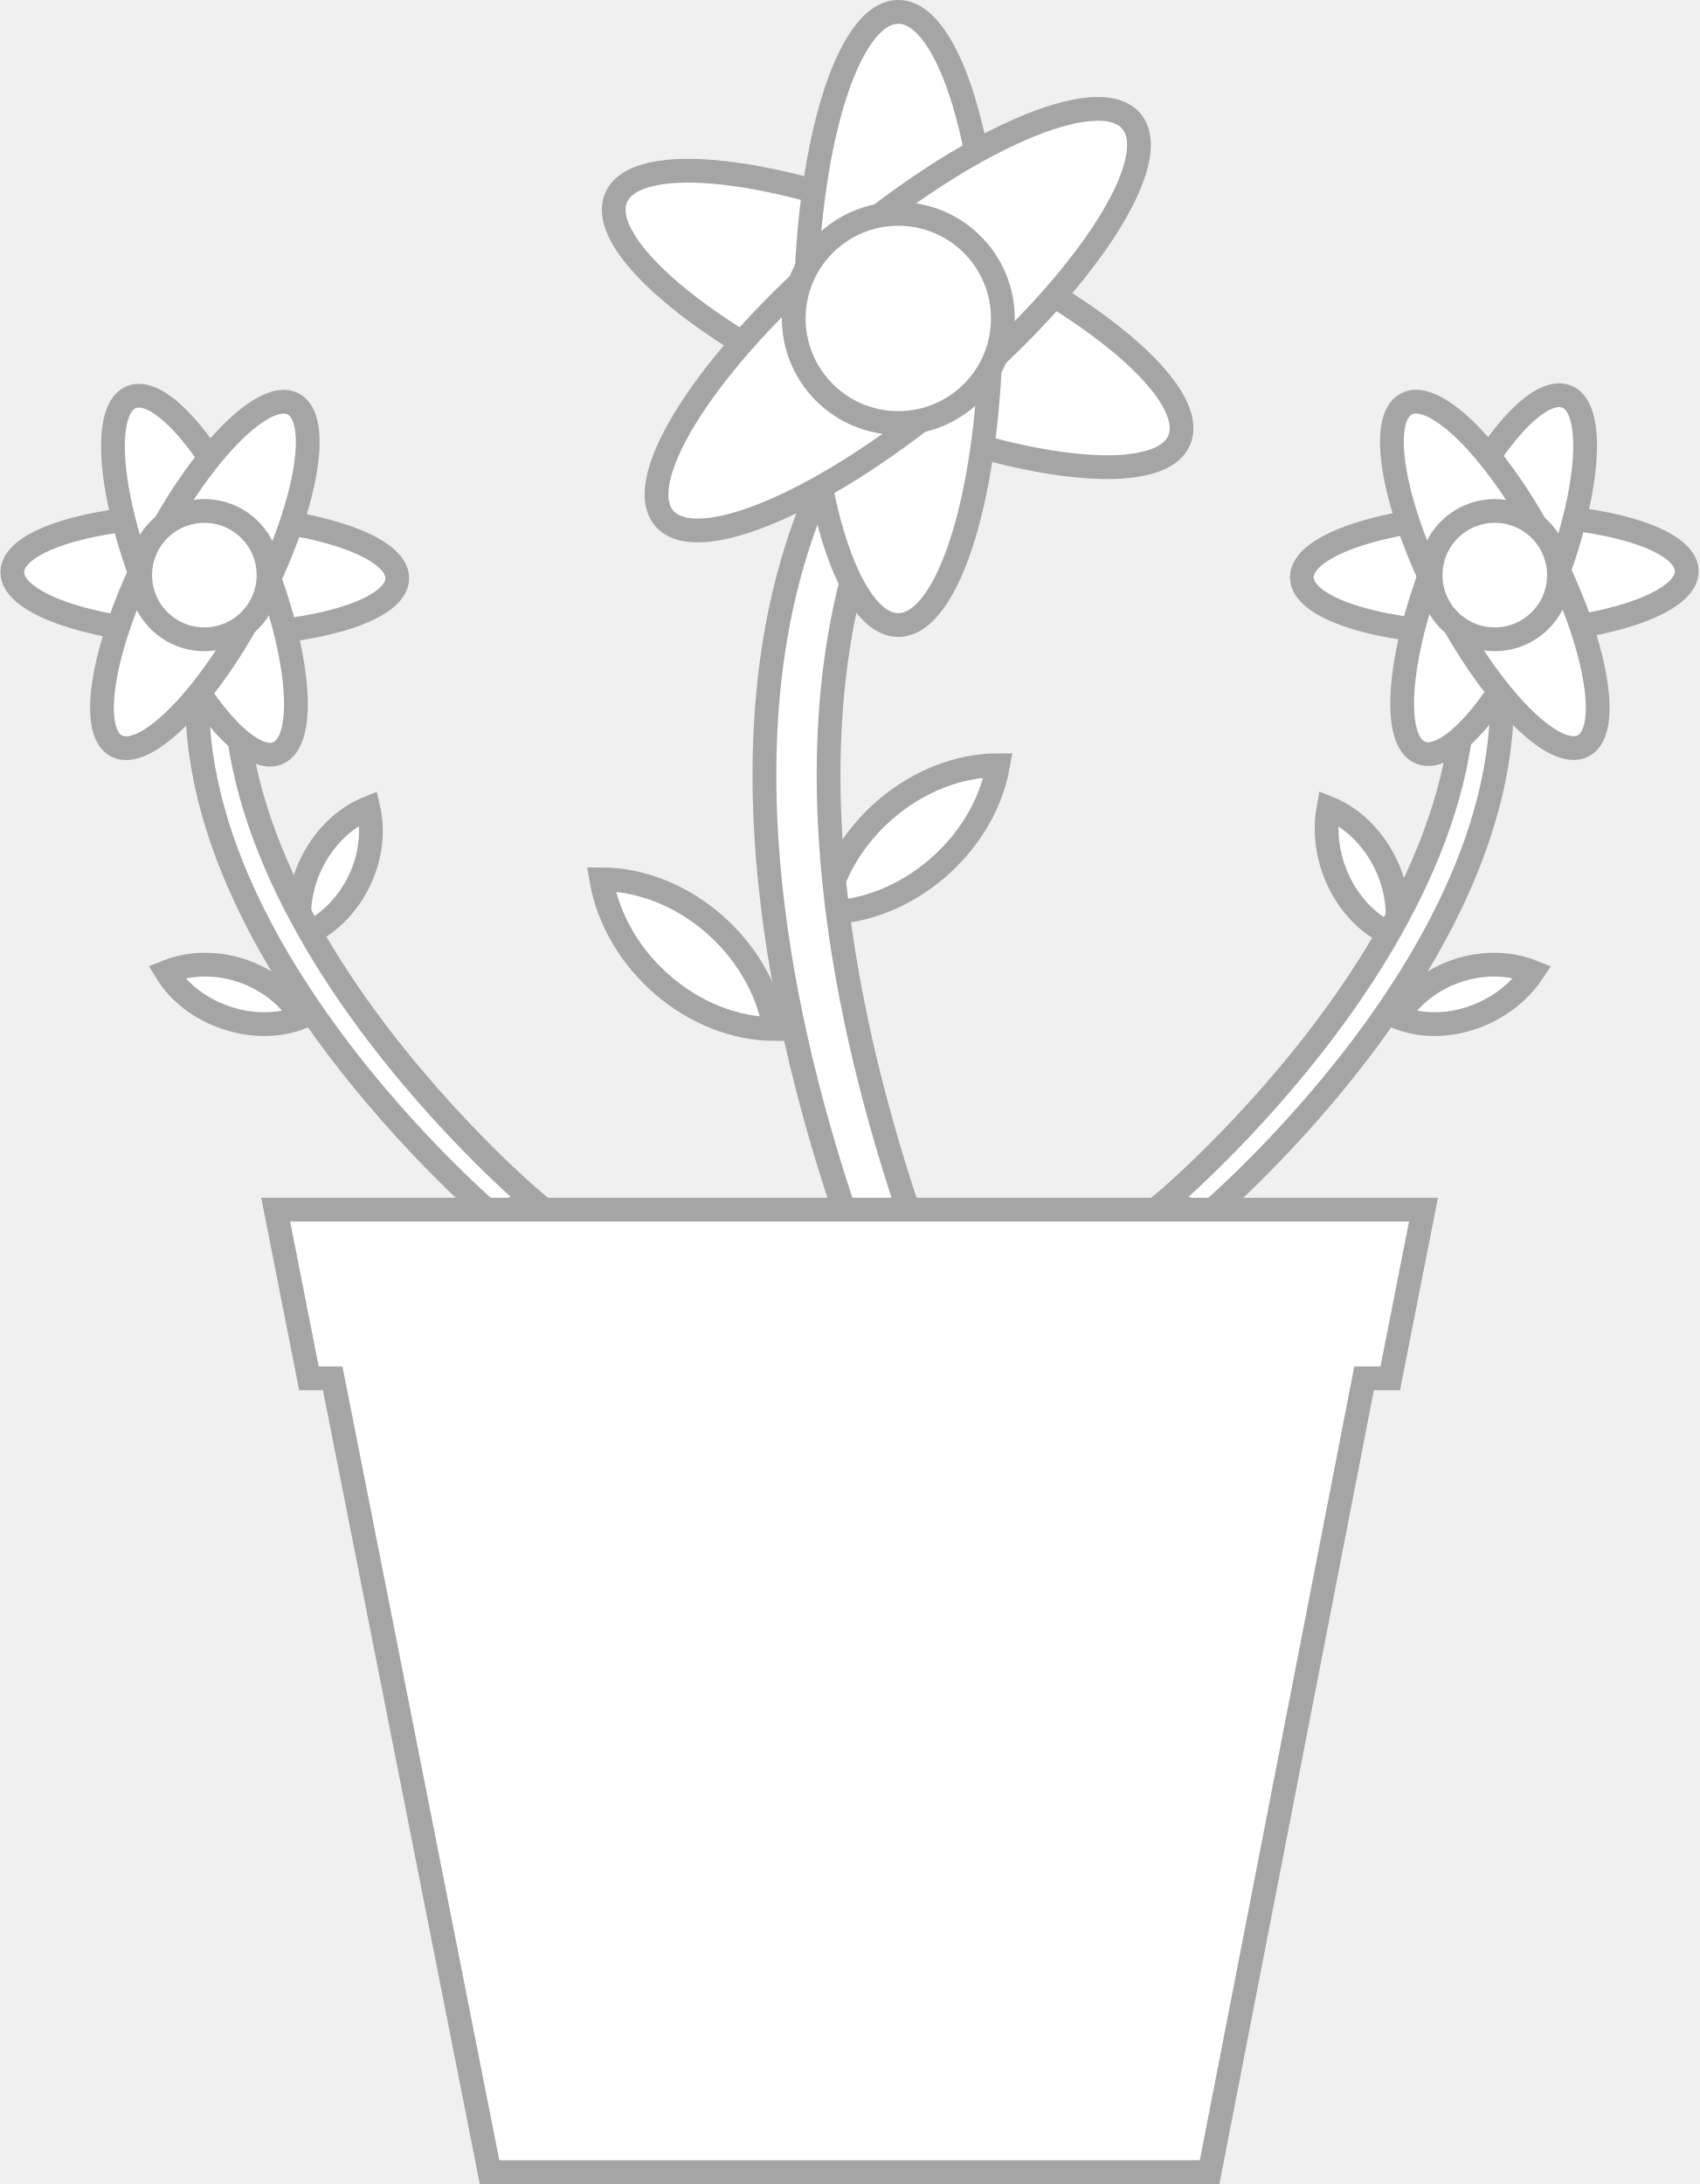
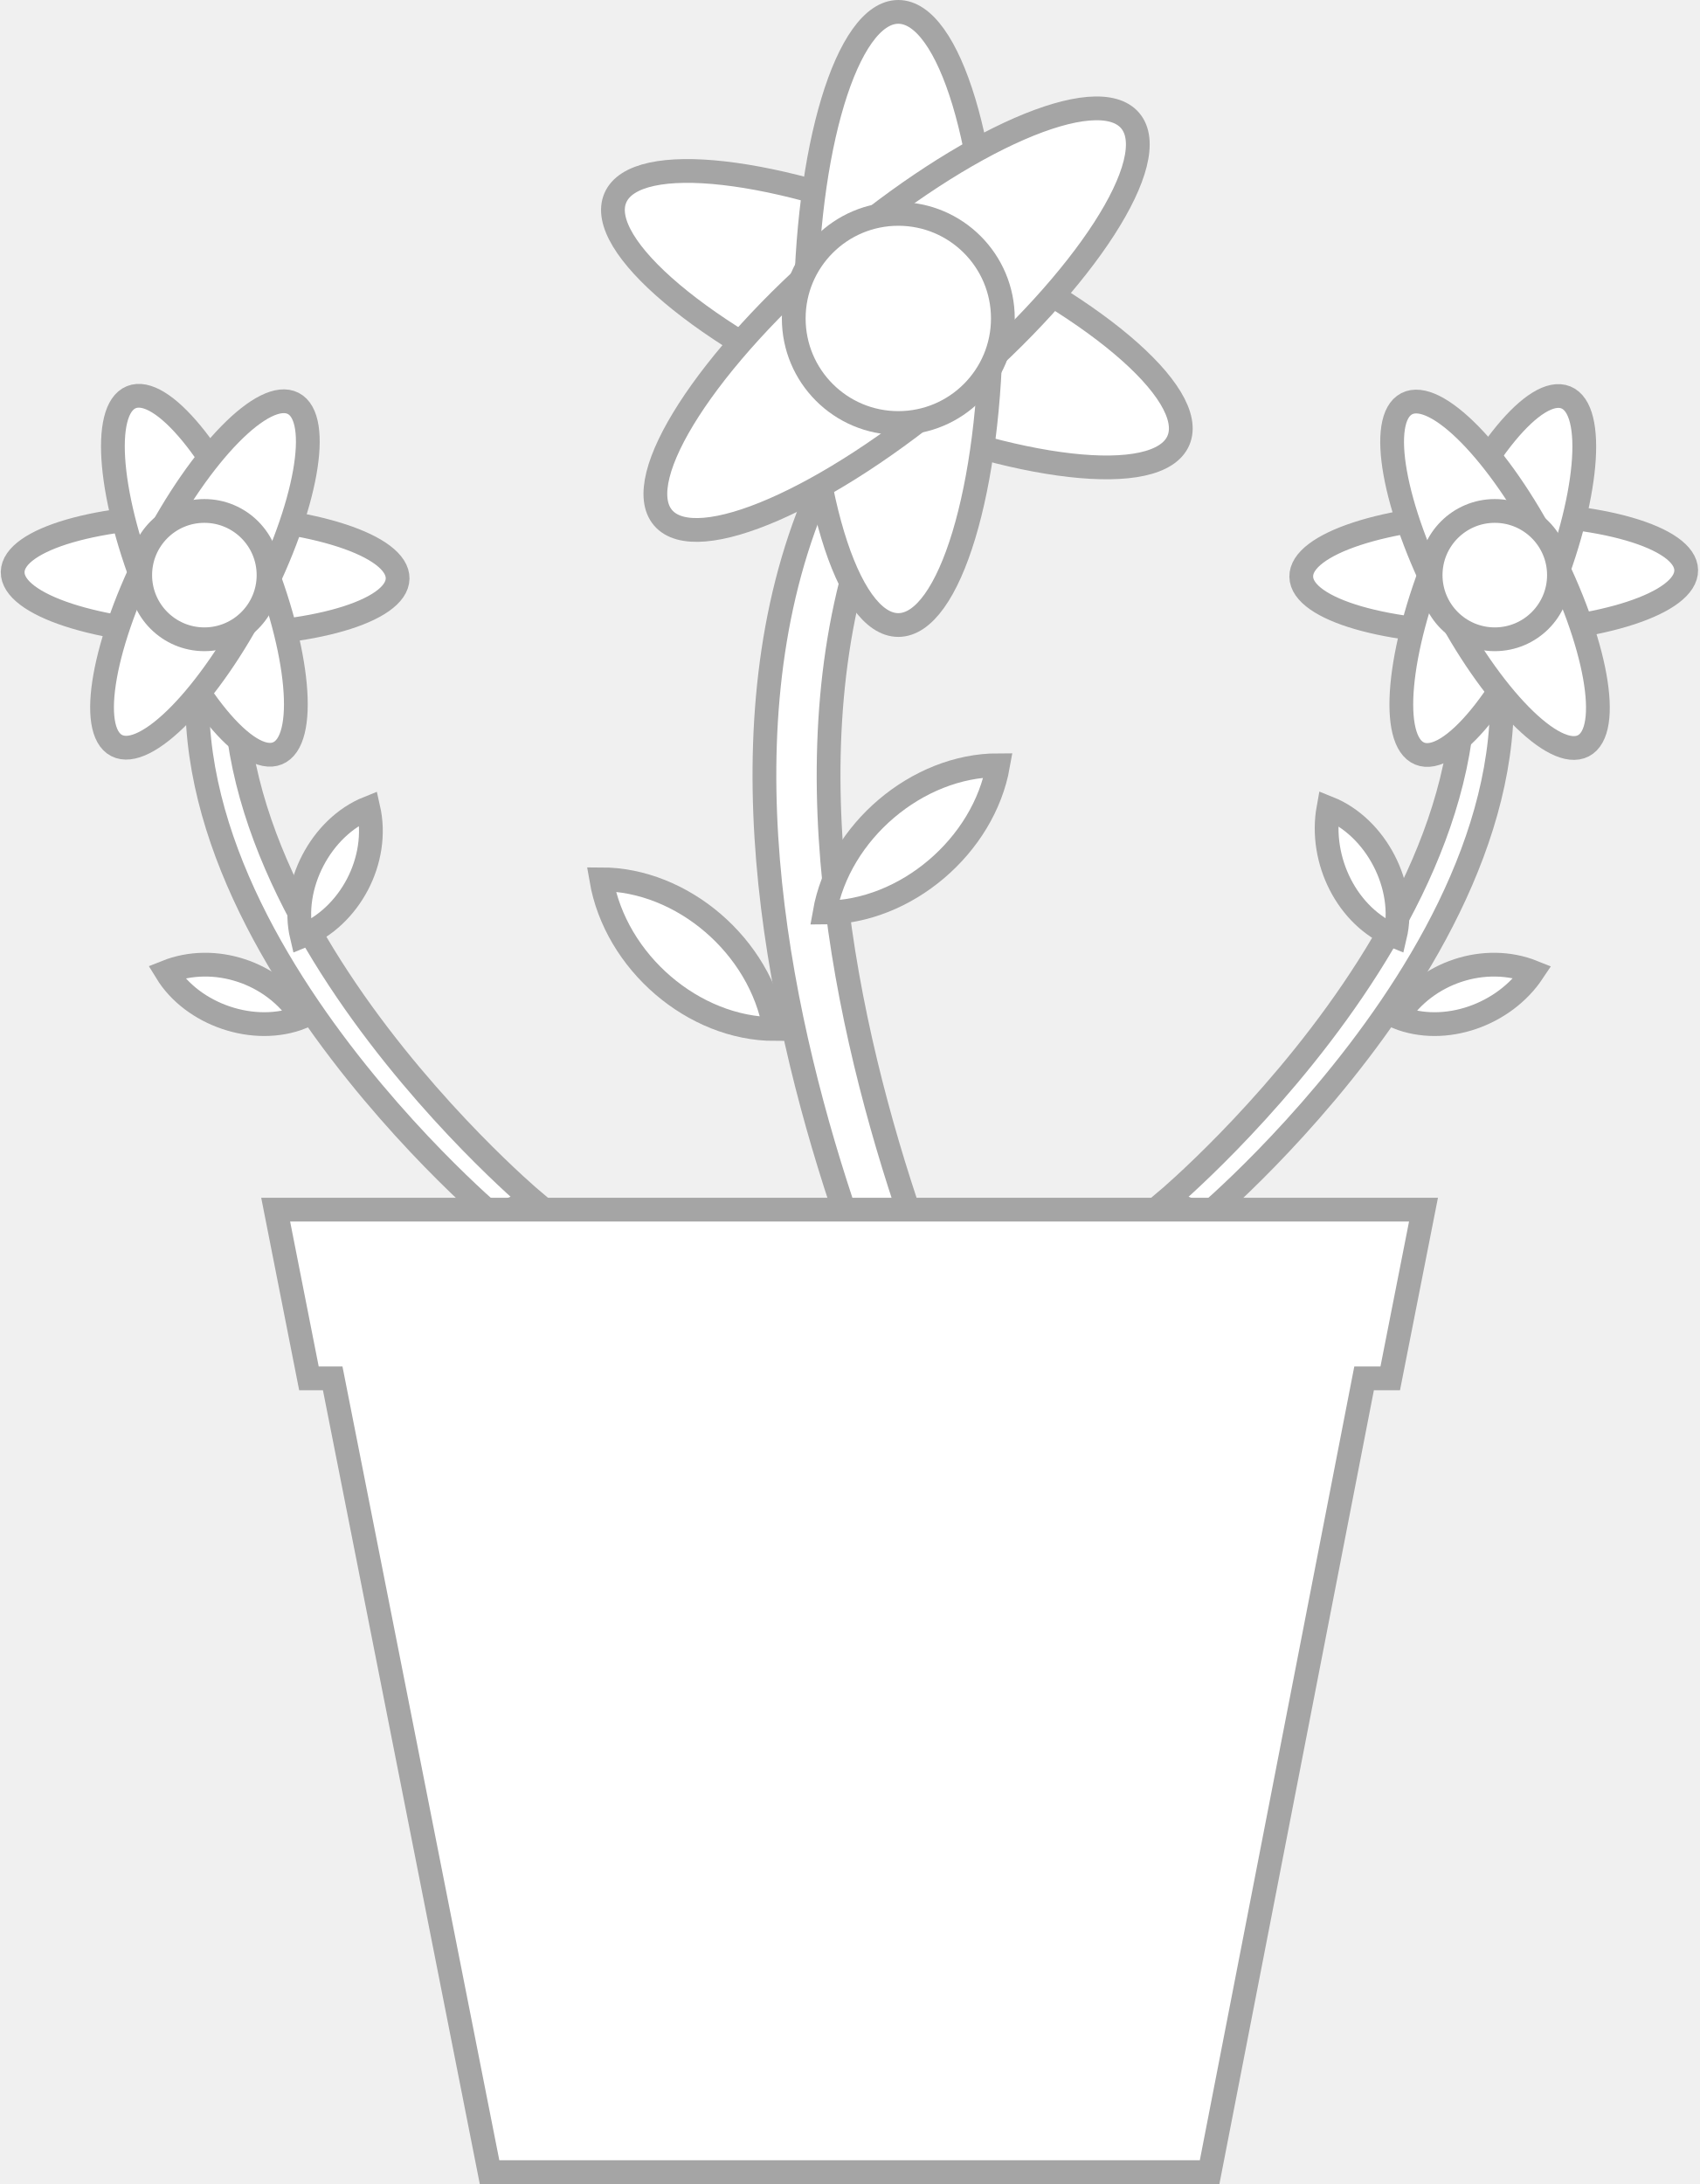
<svg xmlns="http://www.w3.org/2000/svg" version="1.1" id="Layer_1" x="0px" y="0px" width="71.5px" height="91.9px" viewBox="0 0 71.5 91.9" enable-background="new 0 0 71.5 91.9" xml:space="preserve">
  <g id="Urban_Ag">
-     <g id="flower_1_">
-       <path fill="#FFFFFF" stroke="#A5A5A5" stroke-miterlimit="10" d="M58.7,39.4L58.7,39.4L58.7,39.4c0.5-2.1-0.8-4.6-2.8-5.4l0,0v0    C55.5,36.2,56.7,38.6,58.7,39.4z" />
-       <path fill="#FFFFFF" stroke="#A5A5A5" stroke-miterlimit="10" d="M49.1,50.5c0,0,17.1-14.4,11.3-27.4l1.6,0.7    c5.8,13-11.3,27.4-11.3,27.4L49.1,50.5z" />
-       <ellipse transform="matrix(-1.722410e-002 -0.9999 0.9999 -1.722410e-002 39.7651 87.475)" fill="#FFFFFF" stroke="#A5A5A5" stroke-miterlimit="10" cx="62.9" cy="24.2" rx="2.5" ry="8.1" />
-       <ellipse transform="matrix(-0.925 -0.3799 0.3799 -0.925 111.8405 70.461)" fill="#FFFFFF" stroke="#A5A5A5" stroke-miterlimit="10" cx="62.9" cy="24.2" rx="2.5" ry="8.1" />
-       <ellipse transform="matrix(0.8886 -0.4587 0.4587 0.8886 -4.0931 31.5385)" fill="#FFFFFF" stroke="#A5A5A5" stroke-miterlimit="10" cx="62.9" cy="24.2" rx="2.5" ry="8.1" />
-       <circle fill="#FFFFFF" stroke="#A5A5A5" stroke-miterlimit="10" cx="62.9" cy="24.2" r="2.7" />
-       <path fill="#FFFFFF" stroke="#A5A5A5" stroke-miterlimit="10" d="M58.8,42.8L58.8,42.8L58.8,42.8c1.2-1.9,3.7-2.7,5.7-1.9h0l0,0    C63.3,42.7,60.8,43.6,58.8,42.8z" />
+     <g id="flower-right" class="flower">
+       <path id="steam" class="stem" fill="#FFFFFF" stroke="#A5A5A5" stroke-miterlimit="10" d="M49.1,50.5c0,0,17.1-14.4,11.3-27.4l1.6,0.7    c5.8,13-11.3,27.4-11.3,27.4L49.1,50.5z" />
+       <path id="petal2_3_" class="leaf" fill="#FFFFFF" stroke="#A5A5A5" stroke-miterlimit="10" d="M58.7,39.4L58.7,39.4L58.7,39.4    c0.5-2.1-0.8-4.6-2.8-5.4l0,0l0,0C55.5,36.2,56.7,38.6,58.7,39.4z" />
+       <path id="leaf1_2_" class="leaf" fill="#FFFFFF" stroke="#A5A5A5" stroke-miterlimit="10" d="M58.8,42.8L58.8,42.8L58.8,42.8    c1.2-1.9,3.7-2.7,5.7-1.9l0,0l0,0C63.3,42.7,60.8,43.6,58.8,42.8z" />
+       <ellipse id="petal3_2_" class="petal" transform="matrix(-0.9999 1.722337e-002 -1.722337e-002 -0.9999 126.1654 47.2424)" fill="#FFFFFF" stroke="#A5A5A5" stroke-miterlimit="10" cx="62.9" cy="24.2" rx="8.1" ry="2.5" />
+       <ellipse id="petal2_2_" class="petal" transform="matrix(-0.3799 0.925 -0.925 -0.3799 109.0968 -24.7726)" fill="#FFFFFF" stroke="#A5A5A5" stroke-miterlimit="10" cx="62.9" cy="24.2" rx="8.1" ry="2.5" />
+       <ellipse id="petal1_2_" class="petal" transform="matrix(-0.4587 -0.8886 0.8886 -0.4587 70.2572 91.1793)" fill="#FFFFFF" stroke="#A5A5A5" stroke-miterlimit="10" cx="62.9" cy="24.2" rx="8.1" ry="2.5" />
+       <circle id="center_2_" class="center" fill="#FFFFFF" stroke="#A5A5A5" stroke-miterlimit="10" cx="62.9" cy="24.2" r="2.7" />
    </g>
-     <g id="flower">
-       <path fill="#FFFFFF" stroke="#A5A5A5" stroke-miterlimit="10" d="M34.7,38.4L34.7,38.4L34.7,38.4c0.6-3.4,3.9-6.2,7.3-6.2h0v0    C41.4,35.6,38.1,38.4,34.7,38.4z" />
-       <path fill="#FFFFFF" stroke="#A5A5A5" stroke-miterlimit="10" d="M42.2,60.6c0,0-16.5-31.5,0-47.2h-2.7c-16.5,15.7,0,47.2,0,47.2    H42.2z" />
-       <ellipse transform="matrix(0.3958 -0.9183 0.9183 0.3958 10.506 42.8294)" fill="#FFFFFF" stroke="#A5A5A5" stroke-miterlimit="10" cx="37.8" cy="13.4" rx="3.9" ry="12.9" />
-       <ellipse fill="#FFFFFF" stroke="#A5A5A5" stroke-miterlimit="10" cx="37.8" cy="13.4" rx="3.9" ry="12.9" />
-       <ellipse transform="matrix(-0.6477 -0.7619 0.7619 -0.6477 52.0506 50.9308)" fill="#FFFFFF" stroke="#A5A5A5" stroke-miterlimit="10" cx="37.8" cy="13.4" rx="3.9" ry="12.9" />
-       <circle fill="#FFFFFF" stroke="#A5A5A5" stroke-miterlimit="10" cx="37.8" cy="13.4" r="4.4" />
-       <path fill="#FFFFFF" stroke="#A5A5A5" stroke-miterlimit="10" d="M32.6,43.3L32.6,43.3L32.6,43.3C32,39.8,28.7,37,25.3,37h0l0,0    C25.9,40.5,29.2,43.3,32.6,43.3z" />
+     <g id="flower-center" class="flower">
+       <path id="stem_1_" class="stem" fill="#FFFFFF" stroke="#A5A5A5" stroke-miterlimit="10" d="M42.2,60.6c0,0-16.5-31.5,0-47.2h-2.7    c-16.5,15.7,0,47.2,0,47.2H42.2z" />
+       <path id="leaf2_1_" class="leaf" fill="#FFFFFF" stroke="#A5A5A5" stroke-miterlimit="10" d="M34.7,38.4L34.7,38.4L34.7,38.4    c0.6-3.4,3.9-6.2,7.3-6.2l0,0l0,0C41.4,35.6,38.1,38.4,34.7,38.4z" />
+       <path id="leaf1_1_" class="leaf" fill="#FFFFFF" stroke="#A5A5A5" stroke-miterlimit="10" d="M32.6,43.3L32.6,43.3L32.6,43.3    C32,39.8,28.7,37,25.3,37l0,0l0,0C25.9,40.5,29.2,43.3,32.6,43.3z" />
+       <ellipse id="petal3_1_" class="petal" transform="matrix(-0.9183 -0.3958 0.3958 -0.9183 67.1477 40.6975)" fill="#FFFFFF" stroke="#A5A5A5" stroke-miterlimit="10" cx="37.8" cy="13.4" rx="12.9" ry="3.9" />
+       <ellipse id="petal2_1_" class="petal" fill="#FFFFFF" stroke="#A5A5A5" stroke-miterlimit="10" cx="37.8" cy="13.4" rx="3.9" ry="12.9" />
+       <ellipse id="petal1_1_" class="petal" transform="matrix(-0.7619 0.6477 -0.6477 -0.7619 75.2719 -0.7674)" fill="#FFFFFF" stroke="#A5A5A5" stroke-miterlimit="10" cx="37.8" cy="13.5" rx="12.9" ry="3.9" />
+       <circle id="center_1_" class="center" fill="#FFFFFF" stroke="#A5A5A5" stroke-miterlimit="10" cx="37.8" cy="13.4" r="4.4" />
    </g>
-     <g id="flower_2_">
-       <path fill="#FFFFFF" stroke="#A5A5A5" stroke-miterlimit="10" d="M12.7,39.4L12.7,39.4L12.7,39.4c-0.5-2.1,0.8-4.6,2.8-5.4l0,0    l0,0C16,36.2,14.7,38.6,12.7,39.4z" />
-       <path fill="#FFFFFF" stroke="#A5A5A5" stroke-miterlimit="10" d="M22.4,50.5c0,0-17.1-14.4-11.3-27.4l-1.6,0.7    c-5.8,13,11.3,27.4,11.3,27.4L22.4,50.5z" />
-       <ellipse transform="matrix(1.722413e-002 -0.9999 0.9999 1.722413e-002 -15.7293 32.3864)" fill="#FFFFFF" stroke="#A5A5A5" stroke-miterlimit="10" cx="8.6" cy="24.2" rx="2.5" ry="8.1" />
-       <ellipse transform="matrix(0.925 -0.3799 0.3799 0.925 -8.5462 5.085)" fill="#FFFFFF" stroke="#A5A5A5" stroke-miterlimit="10" cx="8.6" cy="24.2" rx="2.5" ry="8.1" />
-       <ellipse transform="matrix(-0.8886 -0.4587 0.4587 -0.8886 5.1614 49.6427)" fill="#FFFFFF" stroke="#A5A5A5" stroke-miterlimit="10" cx="8.6" cy="24.2" rx="2.5" ry="8.1" />
-       <circle fill="#FFFFFF" stroke="#A5A5A5" stroke-miterlimit="10" cx="8.6" cy="24.2" r="2.7" />
-       <path fill="#FFFFFF" stroke="#A5A5A5" stroke-miterlimit="10" d="M12.7,42.8L12.7,42.8L12.7,42.8C11.5,40.9,9,40.1,7,40.9h0l0,0    C8.1,42.7,10.7,43.6,12.7,42.8z" />
+     <g id="flower-left" class="flower">
+       <path id="stem" class="stem" fill="#FFFFFF" stroke="#A5A5A5" stroke-miterlimit="10" d="M22.4,50.5c0,0-17.1-14.4-11.3-27.4l-1.6,0.7    c-5.8,13,11.3,27.4,11.3,27.4L22.4,50.5z" />
+       <path id="leaf2" class="leaf" fill="#FFFFFF" stroke="#A5A5A5" stroke-miterlimit="10" d="M12.7,39.4L12.7,39.4L12.7,39.4    c-0.5-2.1,0.8-4.6,2.8-5.4l0,0l0,0C16,36.2,14.7,38.6,12.7,39.4z" />
+       <path id="leaf1" class="leaf" fill="#FFFFFF" stroke="#A5A5A5" stroke-miterlimit="10" d="M12.7,42.8L12.7,42.8L12.7,42.8    C11.5,40.9,9,40.1,7,40.9l0,0l0,0C8.1,42.7,10.7,43.6,12.7,42.8z" />
+       <ellipse id="petal3" class="petal" transform="matrix(-0.9999 -1.722337e-002 1.722337e-002 -0.9999 16.8146 48.553)" fill="#FFFFFF" stroke="#A5A5A5" stroke-miterlimit="10" cx="8.6" cy="24.2" rx="8.1" ry="2.5" />
+       <ellipse id="petal2" class="petal" transform="matrix(-0.3799 -0.925 0.925 -0.3799 -10.5178 41.3552)" fill="#FFFFFF" stroke="#A5A5A5" stroke-miterlimit="10" cx="8.6" cy="24.2" rx="8.1" ry="2.5" />
+       <ellipse id="petal1" class="petal" transform="matrix(-0.4587 0.8886 -0.8886 -0.4587 34.0724 27.6317)" fill="#FFFFFF" stroke="#A5A5A5" stroke-miterlimit="10" cx="8.6" cy="24.2" rx="8.1" ry="2.5" />
+       <circle id="center" class="center" fill="#FFFFFF" stroke="#A5A5A5" stroke-miterlimit="10" cx="8.6" cy="24.2" r="2.7" />
    </g>
-     <polygon id="flower_pot" fill="#FFFFFF" stroke="#A5A5A5" stroke-miterlimit="10" points="59.9,50.9 58.5,58 57.4,58 50.9,91.4    20.6,91.4 14,58 13,58 11.6,50.9  " />
+     <polygon id="pot" fill="#FFFFFF" stroke="#A5A5A5" stroke-miterlimit="10" points="59.9,50.9 58.5,58 57.4,58 50.9,91.4    20.6,91.4 14,58 13,58 11.6,50.9  " />
  </g>
</svg>
